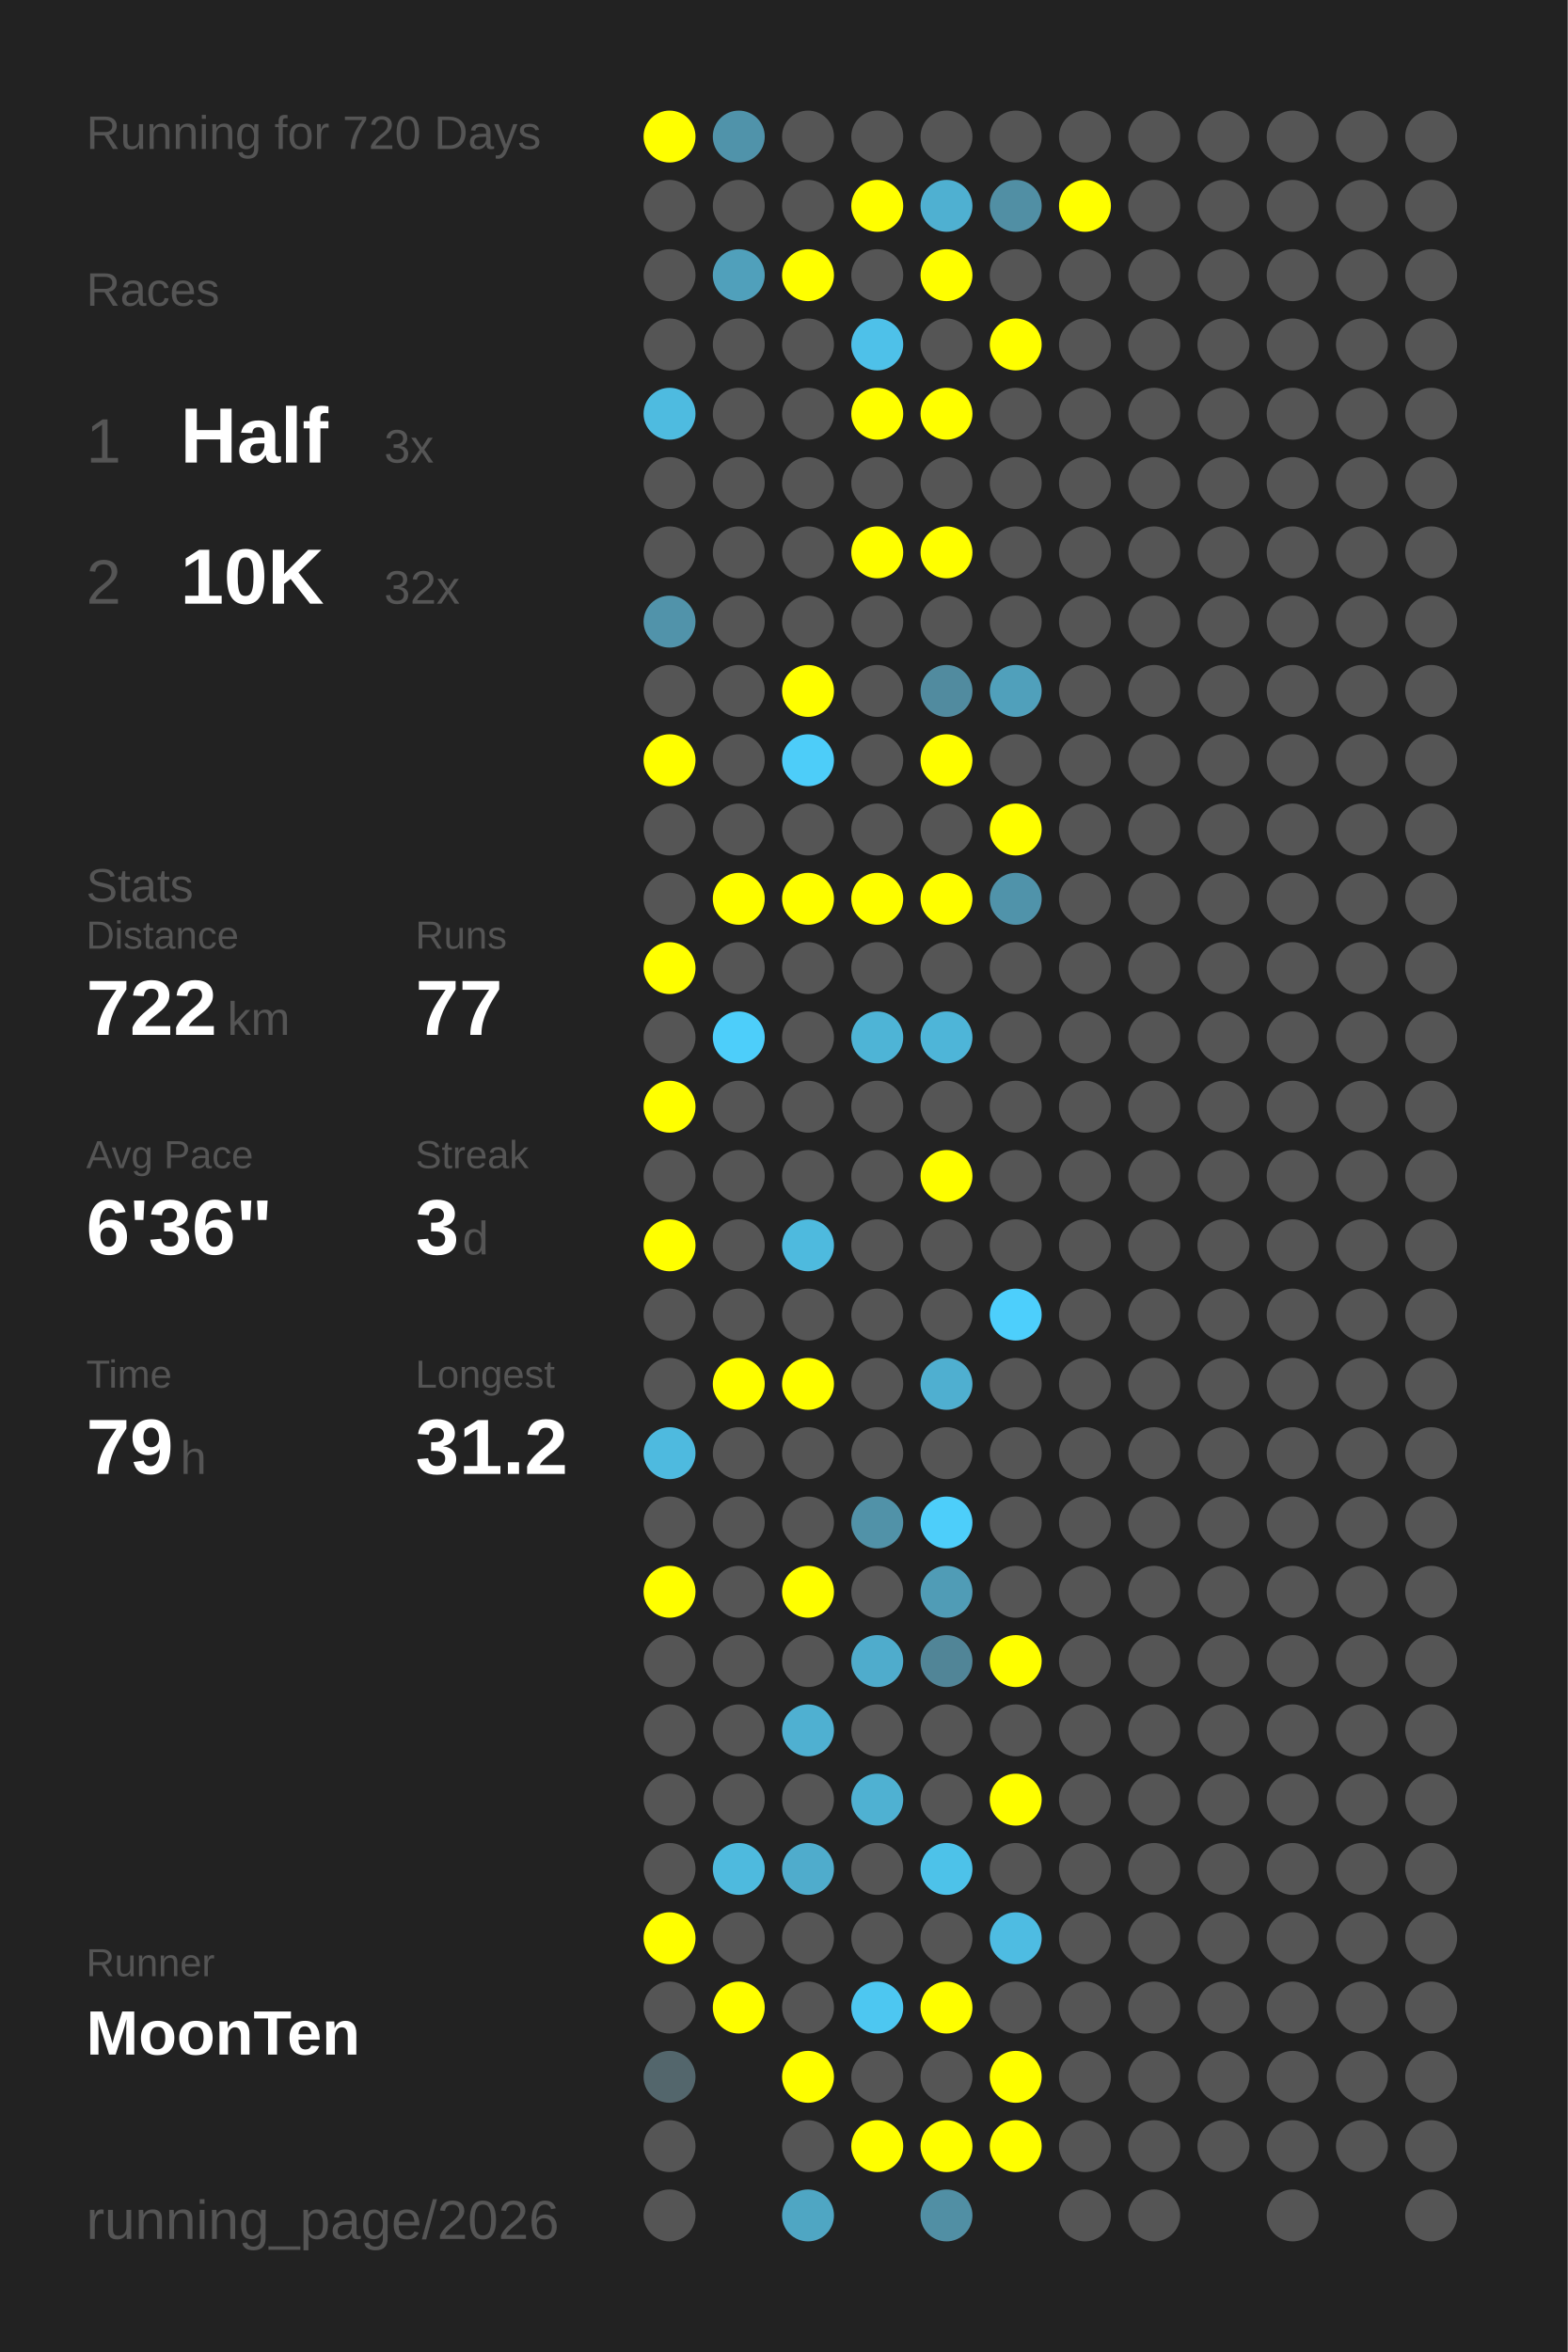
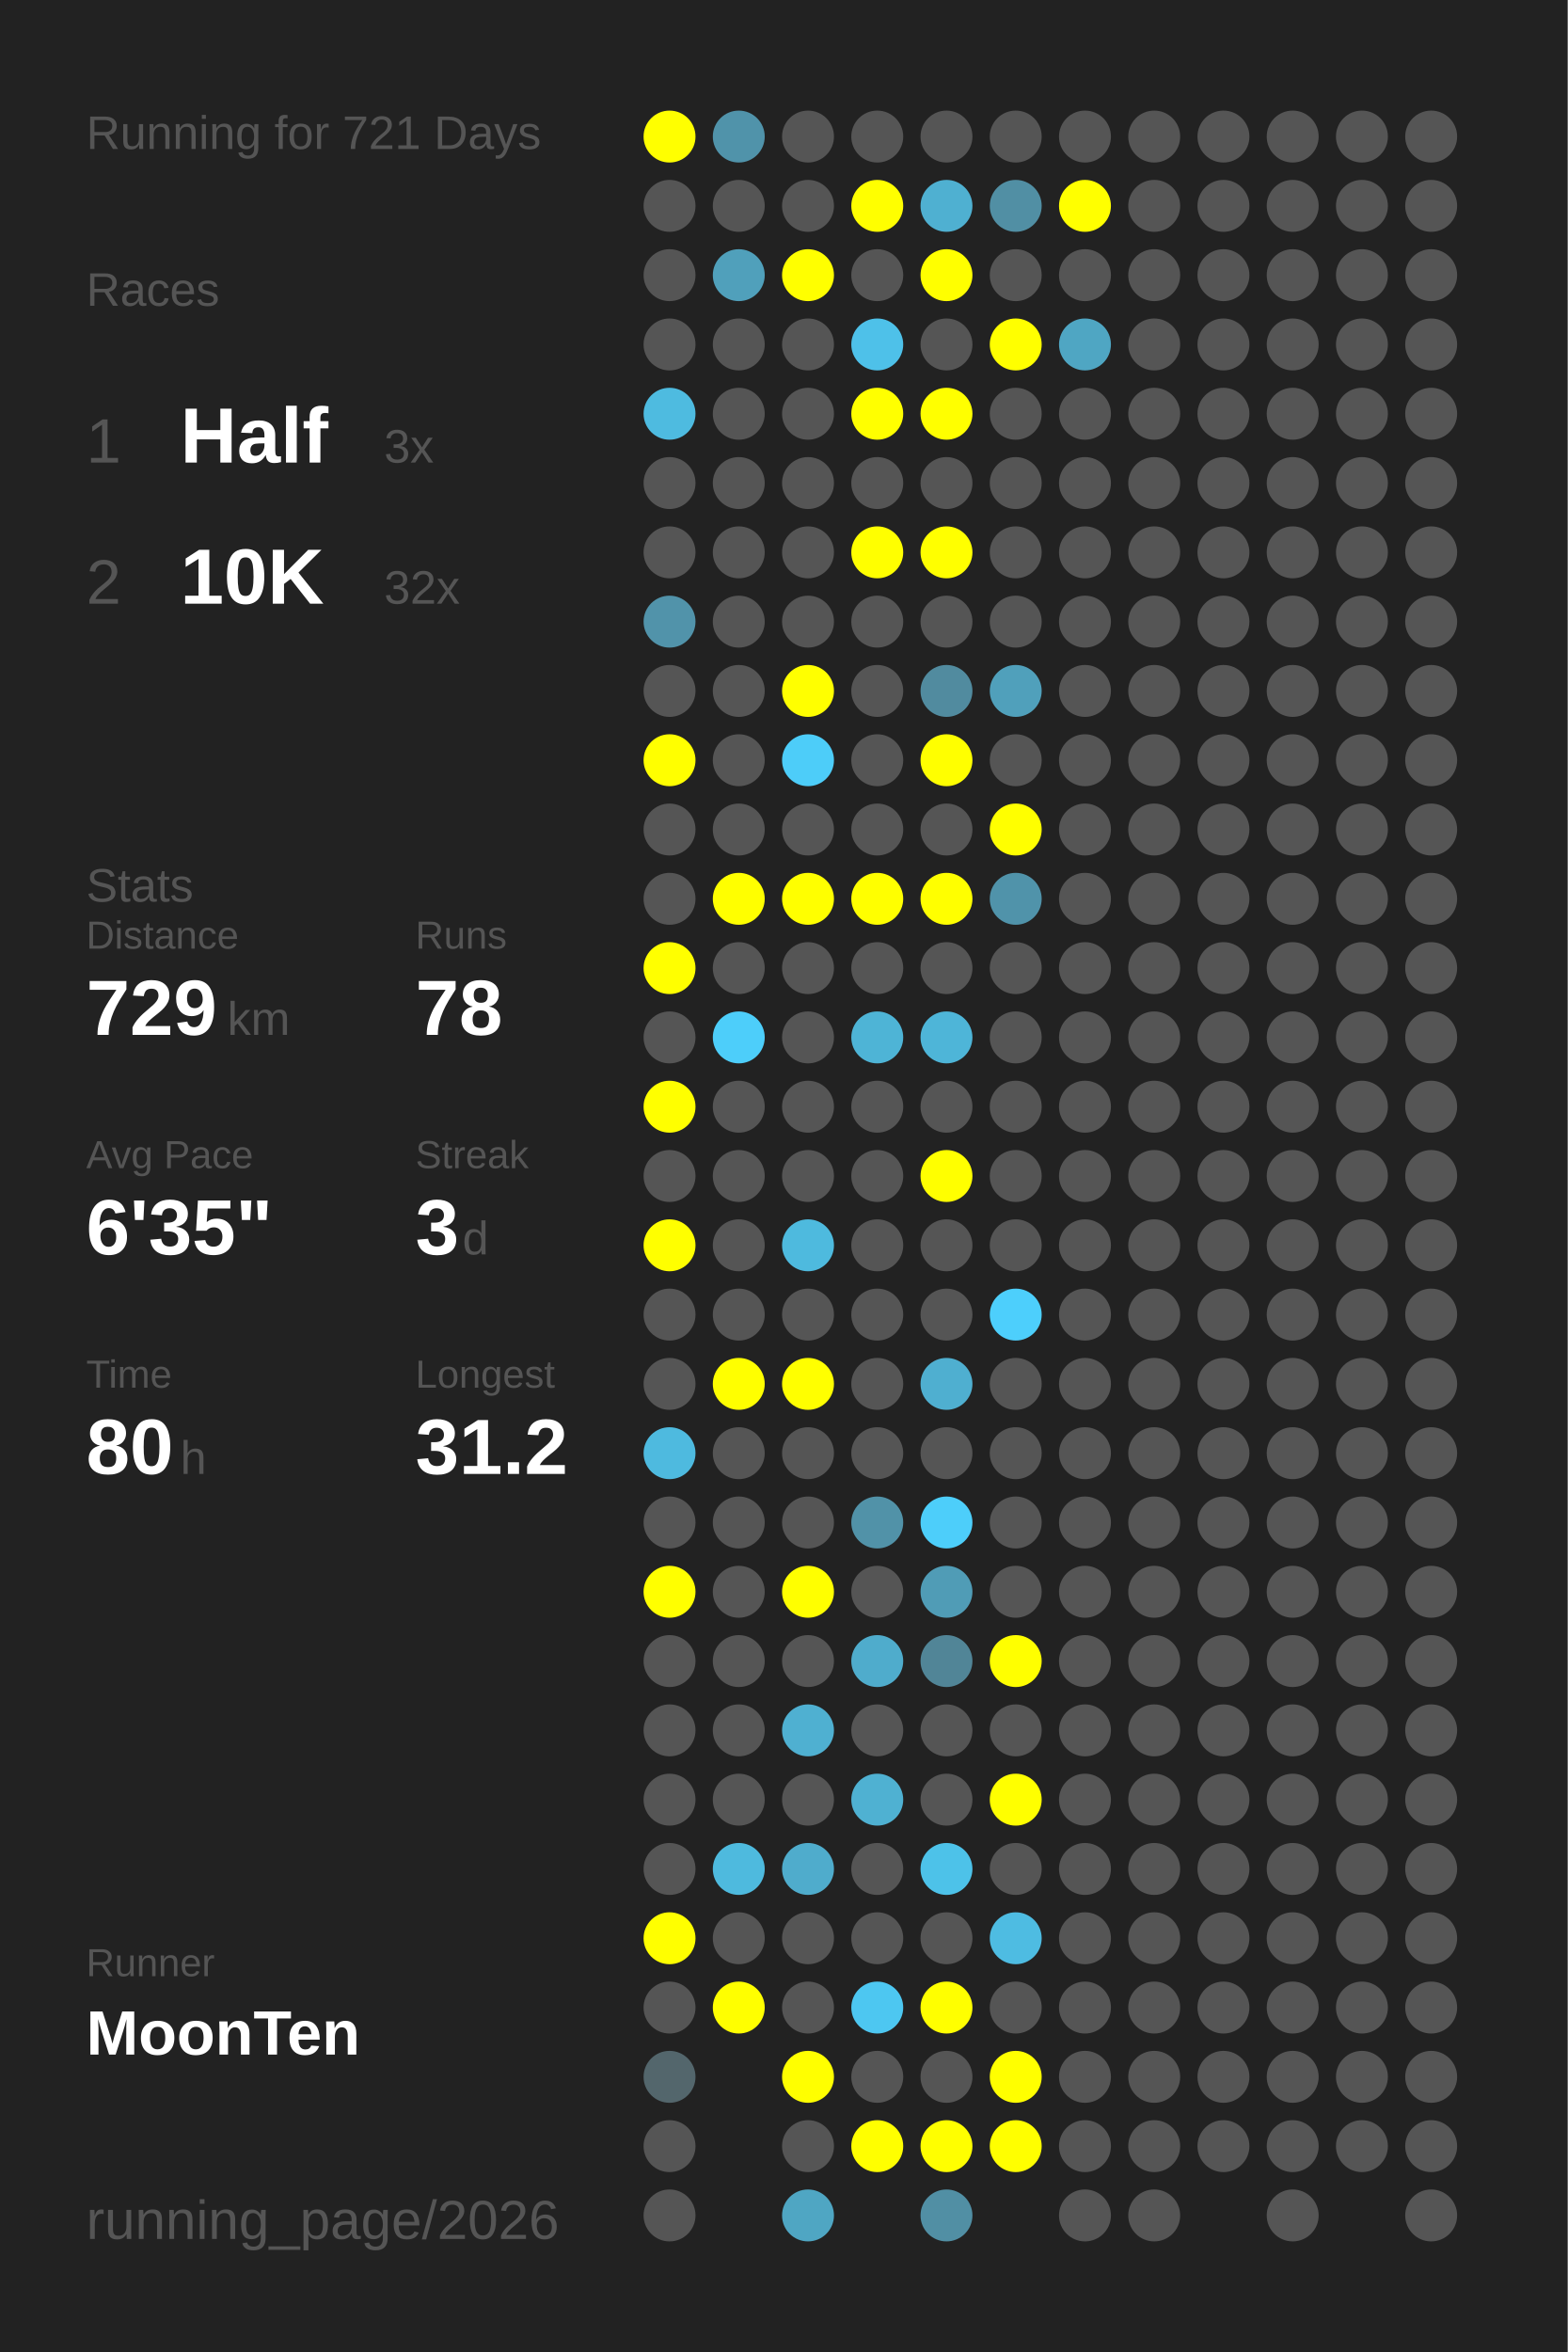
<svg xmlns="http://www.w3.org/2000/svg" baseProfile="full" height="300mm" version="1.1" viewBox="0,0,200,300" width="200mm">
  <defs />
  <rect fill="#222222" height="300" width="200" x="0" y="0" />
-   <text fill="#555555" style="font-size:6px; font-family:Arial;" x="11" y="19">Running for 720 Days</text>
+   <text fill="#555555" style="font-size:6px; font-family:Arial;" x="11" y="19">Running for 721 Days</text>
  <text fill="#555555" style="font-size:6px; font-family:Arial;" x="11" y="39">Races</text>
  <text fill="#555555" style="font-size:8px; font-family:Arial;" x="11" y="59">1</text>
  <text fill="#FFFFFF" style="font-size:10px; font-family:Arial; font-weight:bold;" x="23" y="59">Half</text>
  <text fill="#555555" style="font-size:6px; font-family:Arial;" x="49" y="59">3x</text>
  <text fill="#555555" style="font-size:8px; font-family:Arial;" x="11" y="77">2</text>
  <text fill="#FFFFFF" style="font-size:10px; font-family:Arial; font-weight:bold;" x="23" y="77">10K</text>
  <text fill="#555555" style="font-size:6px; font-family:Arial;" x="49" y="77">32x</text>
  <text fill="#555555" style="font-size:6px; font-family:Arial;" x="11" y="115">Stats</text>
  <text fill="#555555" style="font-size:5px; font-family:Arial;" x="11" y="121">Distance</text>
-   <text fill="#FFFFFF" style="font-size:10px; font-family:Arial; font-weight:bold;" x="11" y="132">722</text>
+   <text fill="#FFFFFF" style="font-size:10px; font-family:Arial; font-weight:bold;" x="11" y="132">729</text>
  <text fill="#555555" style="font-size:6px; font-family:Arial;" x="29" y="132">km</text>
  <text fill="#555555" style="font-size:5px; font-family:Arial;" x="53" y="121">Runs</text>
-   <text fill="#FFFFFF" style="font-size:10px; font-family:Arial; font-weight:bold;" x="53" y="132">77</text>
+   <text fill="#FFFFFF" style="font-size:10px; font-family:Arial; font-weight:bold;" x="53" y="132">78</text>
  <text fill="#555555" style="font-size:5px; font-family:Arial;" x="11" y="149">Avg Pace</text>
-   <text fill="#FFFFFF" style="font-size:10px; font-family:Arial; font-weight:bold;" x="11" y="160">6'36"</text>
+   <text fill="#FFFFFF" style="font-size:10px; font-family:Arial; font-weight:bold;" x="11" y="160">6'35"</text>
  <text fill="#555555" style="font-size:5px; font-family:Arial;" x="53" y="149">Streak</text>
  <text fill="#FFFFFF" style="font-size:10px; font-family:Arial; font-weight:bold;" x="53" y="160">3</text>
  <text fill="#555555" style="font-size:6px; font-family:Arial;" x="59" y="160">d</text>
  <text fill="#555555" style="font-size:5px; font-family:Arial;" x="11" y="177">Time</text>
-   <text fill="#FFFFFF" style="font-size:10px; font-family:Arial; font-weight:bold;" x="11" y="188">79</text>
+   <text fill="#FFFFFF" style="font-size:10px; font-family:Arial; font-weight:bold;" x="11" y="188">80</text>
  <text fill="#555555" style="font-size:6px; font-family:Arial;" x="23" y="188">h</text>
  <text fill="#555555" style="font-size:5px; font-family:Arial;" x="53" y="177">Longest</text>
  <text fill="#FFFFFF" style="font-size:10px; font-family:Arial; font-weight:bold;" x="53" y="188">31.2</text>
  <text fill="#555555" style="font-size:5px; font-family:Arial;" x="11" y="252.065">Runner</text>
  <text fill="#FFFFFF" style="font-size:8px; font-family:Arial; font-weight:bold;" x="11" y="262.065">MoonTen</text>
  <text fill="#555555" style="font-size:7px; font-family:Arial;" x="11" y="285.581">running_page/2026</text>
  <circle cx="85.417" cy="17.419" fill="#FFFF00" r="3.312" />
  <circle cx="85.417" cy="26.258" fill="#555555" r="3.312" />
  <circle cx="85.417" cy="35.097" fill="#555555" r="3.312" />
  <circle cx="85.417" cy="43.935" fill="#555555" r="3.312" />
  <circle cx="85.417" cy="52.774" fill="#4ebbe0" r="3.312" />
  <circle cx="85.417" cy="61.613" fill="#555555" r="3.312" />
  <circle cx="85.417" cy="70.452" fill="#555555" r="3.312" />
  <circle cx="85.417" cy="79.29" fill="#5193aa" r="3.312" />
  <circle cx="85.417" cy="88.129" fill="#555555" r="3.312" />
  <circle cx="85.417" cy="96.968" fill="#FFFF00" r="3.312" />
  <circle cx="85.417" cy="105.806" fill="#555555" r="3.312" />
  <circle cx="85.417" cy="114.645" fill="#555555" r="3.312" />
  <circle cx="85.417" cy="123.484" fill="#FFFF00" r="3.312" />
  <circle cx="85.417" cy="132.323" fill="#555555" r="3.312" />
  <circle cx="85.417" cy="141.161" fill="#FFFF00" r="3.312" />
  <circle cx="85.417" cy="150" fill="#555555" r="3.312" />
  <circle cx="85.417" cy="158.839" fill="#FFFF00" r="3.312" />
  <circle cx="85.417" cy="167.677" fill="#555555" r="3.312" />
  <circle cx="85.417" cy="176.516" fill="#555555" r="3.312" />
  <circle cx="85.417" cy="185.355" fill="#4ebadf" r="3.312" />
  <circle cx="85.417" cy="194.194" fill="#555555" r="3.312" />
  <circle cx="85.417" cy="203.032" fill="#FFFF00" r="3.312" />
  <circle cx="85.417" cy="211.871" fill="#555555" r="3.312" />
  <circle cx="85.417" cy="220.71" fill="#555555" r="3.312" />
  <circle cx="85.417" cy="229.548" fill="#555555" r="3.312" />
  <circle cx="85.417" cy="238.387" fill="#555555" r="3.312" />
  <circle cx="85.417" cy="247.226" fill="#FFFF00" r="3.312" />
  <circle cx="85.417" cy="256.065" fill="#555555" r="3.312" />
  <circle cx="85.417" cy="264.903" fill="#53666c" r="3.312" />
  <circle cx="85.417" cy="273.742" fill="#555555" r="3.312" />
  <circle cx="85.417" cy="282.581" fill="#555555" r="3.312" />
  <circle cx="94.25" cy="17.419" fill="#5093aa" r="3.312" />
  <circle cx="94.25" cy="26.258" fill="#555555" r="3.312" />
  <circle cx="94.25" cy="35.097" fill="#50a0bb" r="3.312" />
  <circle cx="94.25" cy="43.935" fill="#555555" r="3.312" />
  <circle cx="94.25" cy="52.774" fill="#555555" r="3.312" />
  <circle cx="94.25" cy="61.613" fill="#555555" r="3.312" />
  <circle cx="94.25" cy="70.452" fill="#555555" r="3.312" />
  <circle cx="94.25" cy="79.29" fill="#555555" r="3.312" />
  <circle cx="94.25" cy="88.129" fill="#555555" r="3.312" />
  <circle cx="94.25" cy="96.968" fill="#555555" r="3.312" />
  <circle cx="94.25" cy="105.806" fill="#555555" r="3.312" />
  <circle cx="94.25" cy="114.645" fill="#FFFF00" r="3.312" />
  <circle cx="94.25" cy="123.484" fill="#555555" r="3.312" />
  <circle cx="94.25" cy="132.323" fill="#4dcefa" r="3.312" />
  <circle cx="94.25" cy="141.161" fill="#555555" r="3.312" />
  <circle cx="94.25" cy="150" fill="#555555" r="3.312" />
  <circle cx="94.25" cy="158.839" fill="#555555" r="3.312" />
  <circle cx="94.25" cy="167.677" fill="#555555" r="3.312" />
  <circle cx="94.25" cy="176.516" fill="#FFFF00" r="3.312" />
  <circle cx="94.25" cy="185.355" fill="#555555" r="3.312" />
  <circle cx="94.25" cy="194.194" fill="#555555" r="3.312" />
  <circle cx="94.25" cy="203.032" fill="#555555" r="3.312" />
  <circle cx="94.25" cy="211.871" fill="#555555" r="3.312" />
  <circle cx="94.25" cy="220.71" fill="#555555" r="3.312" />
  <circle cx="94.25" cy="229.548" fill="#555555" r="3.312" />
  <circle cx="94.25" cy="238.387" fill="#4ebade" r="3.312" />
  <circle cx="94.25" cy="247.226" fill="#555555" r="3.312" />
  <circle cx="94.25" cy="256.065" fill="#FFFF00" r="3.312" />
  <circle cx="103.083" cy="17.419" fill="#555555" r="3.312" />
  <circle cx="103.083" cy="26.258" fill="#555555" r="3.312" />
  <circle cx="103.083" cy="35.097" fill="#FFFF00" r="3.312" />
  <circle cx="103.083" cy="43.935" fill="#555555" r="3.312" />
  <circle cx="103.083" cy="52.774" fill="#555555" r="3.312" />
  <circle cx="103.083" cy="61.613" fill="#555555" r="3.312" />
  <circle cx="103.083" cy="70.452" fill="#555555" r="3.312" />
  <circle cx="103.083" cy="79.29" fill="#555555" r="3.312" />
  <circle cx="103.083" cy="88.129" fill="#FFFF00" r="3.312" />
  <circle cx="103.083" cy="96.968" fill="#4dcdf9" r="3.312" />
  <circle cx="103.083" cy="105.806" fill="#555555" r="3.312" />
  <circle cx="103.083" cy="114.645" fill="#FFFF00" r="3.312" />
  <circle cx="103.083" cy="123.484" fill="#555555" r="3.312" />
  <circle cx="103.083" cy="132.323" fill="#555555" r="3.312" />
  <circle cx="103.083" cy="141.161" fill="#555555" r="3.312" />
  <circle cx="103.083" cy="150" fill="#555555" r="3.312" />
  <circle cx="103.083" cy="158.839" fill="#4ebade" r="3.312" />
  <circle cx="103.083" cy="167.677" fill="#555555" r="3.312" />
  <circle cx="103.083" cy="176.516" fill="#FFFF00" r="3.312" />
  <circle cx="103.083" cy="185.355" fill="#555555" r="3.312" />
  <circle cx="103.083" cy="194.194" fill="#555555" r="3.312" />
  <circle cx="103.083" cy="203.032" fill="#FFFF00" r="3.312" />
  <circle cx="103.083" cy="211.871" fill="#555555" r="3.312" />
  <circle cx="103.083" cy="220.71" fill="#4fb0d1" r="3.312" />
  <circle cx="103.083" cy="229.548" fill="#555555" r="3.312" />
  <circle cx="103.083" cy="238.387" fill="#4faccc" r="3.312" />
  <circle cx="103.083" cy="247.226" fill="#555555" r="3.312" />
  <circle cx="103.083" cy="256.065" fill="#555555" r="3.312" />
  <circle cx="103.083" cy="264.903" fill="#FFFF00" r="3.312" />
  <circle cx="103.083" cy="273.742" fill="#555555" r="3.312" />
  <circle cx="103.083" cy="282.581" fill="#4fa6c3" r="3.312" />
  <circle cx="111.917" cy="17.419" fill="#555555" r="3.312" />
  <circle cx="111.917" cy="26.258" fill="#FFFF00" r="3.312" />
  <circle cx="111.917" cy="35.097" fill="#555555" r="3.312" />
  <circle cx="111.917" cy="43.935" fill="#4ec1e9" r="3.312" />
  <circle cx="111.917" cy="52.774" fill="#FFFF00" r="3.312" />
  <circle cx="111.917" cy="61.613" fill="#555555" r="3.312" />
  <circle cx="111.917" cy="70.452" fill="#FFFF00" r="3.312" />
  <circle cx="111.917" cy="79.29" fill="#555555" r="3.312" />
  <circle cx="111.917" cy="88.129" fill="#555555" r="3.312" />
  <circle cx="111.917" cy="96.968" fill="#555555" r="3.312" />
  <circle cx="111.917" cy="105.806" fill="#555555" r="3.312" />
  <circle cx="111.917" cy="114.645" fill="#FFFF00" r="3.312" />
  <circle cx="111.917" cy="123.484" fill="#555555" r="3.312" />
  <circle cx="111.917" cy="132.323" fill="#4eb4d6" r="3.312" />
  <circle cx="111.917" cy="141.161" fill="#555555" r="3.312" />
  <circle cx="111.917" cy="150" fill="#555555" r="3.312" />
  <circle cx="111.917" cy="158.839" fill="#555555" r="3.312" />
  <circle cx="111.917" cy="167.677" fill="#555555" r="3.312" />
  <circle cx="111.917" cy="176.516" fill="#555555" r="3.312" />
  <circle cx="111.917" cy="185.355" fill="#555555" r="3.312" />
  <circle cx="111.917" cy="194.194" fill="#5192a8" r="3.312" />
  <circle cx="111.917" cy="203.032" fill="#555555" r="3.312" />
  <circle cx="111.917" cy="211.871" fill="#4faccc" r="3.312" />
  <circle cx="111.917" cy="220.71" fill="#555555" r="3.312" />
  <circle cx="111.917" cy="229.548" fill="#4fb1d2" r="3.312" />
  <circle cx="111.917" cy="238.387" fill="#555555" r="3.312" />
  <circle cx="111.917" cy="247.226" fill="#555555" r="3.312" />
  <circle cx="111.917" cy="256.065" fill="#4dc7f1" r="3.312" />
  <circle cx="111.917" cy="264.903" fill="#555555" r="3.312" />
  <circle cx="111.917" cy="273.742" fill="#FFFF00" r="3.312" />
  <circle cx="120.75" cy="17.419" fill="#555555" r="3.312" />
  <circle cx="120.75" cy="26.258" fill="#4fb0d1" r="3.312" />
  <circle cx="120.75" cy="35.097" fill="#FFFF00" r="3.312" />
  <circle cx="120.75" cy="43.935" fill="#555555" r="3.312" />
  <circle cx="120.75" cy="52.774" fill="#FFFF00" r="3.312" />
  <circle cx="120.75" cy="61.613" fill="#555555" r="3.312" />
  <circle cx="120.75" cy="70.452" fill="#FFFF00" r="3.312" />
  <circle cx="120.75" cy="79.29" fill="#555555" r="3.312" />
  <circle cx="120.75" cy="88.129" fill="#518b9f" r="3.312" />
  <circle cx="120.75" cy="96.968" fill="#FFFF00" r="3.312" />
  <circle cx="120.75" cy="105.806" fill="#555555" r="3.312" />
  <circle cx="120.75" cy="114.645" fill="#FFFF00" r="3.312" />
  <circle cx="120.75" cy="123.484" fill="#555555" r="3.312" />
  <circle cx="120.75" cy="132.323" fill="#4eb5d8" r="3.312" />
  <circle cx="120.75" cy="141.161" fill="#555555" r="3.312" />
  <circle cx="120.75" cy="150" fill="#FFFF00" r="3.312" />
  <circle cx="120.75" cy="158.839" fill="#555555" r="3.312" />
  <circle cx="120.75" cy="167.677" fill="#555555" r="3.312" />
  <circle cx="120.75" cy="176.516" fill="#4fafd0" r="3.312" />
  <circle cx="120.75" cy="185.355" fill="#555555" r="3.312" />
  <circle cx="120.75" cy="194.194" fill="#4dcefa" r="3.312" />
  <circle cx="120.75" cy="203.032" fill="#509cb6" r="3.312" />
  <circle cx="120.75" cy="211.871" fill="#518597" r="3.312" />
  <circle cx="120.75" cy="220.71" fill="#555555" r="3.312" />
  <circle cx="120.75" cy="229.548" fill="#555555" r="3.312" />
  <circle cx="120.75" cy="238.387" fill="#4dc2e9" r="3.312" />
  <circle cx="120.75" cy="247.226" fill="#555555" r="3.312" />
  <circle cx="120.75" cy="256.065" fill="#FFFF00" r="3.312" />
  <circle cx="120.75" cy="264.903" fill="#555555" r="3.312" />
  <circle cx="120.75" cy="273.742" fill="#FFFF00" r="3.312" />
  <circle cx="120.75" cy="282.581" fill="#518fa4" r="3.312" />
  <circle cx="129.583" cy="17.419" fill="#555555" r="3.312" />
  <circle cx="129.583" cy="26.258" fill="#518fa4" r="3.312" />
  <circle cx="129.583" cy="35.097" fill="#555555" r="3.312" />
  <circle cx="129.583" cy="43.935" fill="#FFFF00" r="3.312" />
  <circle cx="129.583" cy="52.774" fill="#555555" r="3.312" />
  <circle cx="129.583" cy="61.613" fill="#555555" r="3.312" />
  <circle cx="129.583" cy="70.452" fill="#555555" r="3.312" />
  <circle cx="129.583" cy="79.29" fill="#555555" r="3.312" />
  <circle cx="129.583" cy="88.129" fill="#50a0bb" r="3.312" />
  <circle cx="129.583" cy="96.968" fill="#555555" r="3.312" />
  <circle cx="129.583" cy="105.806" fill="#FFFF00" r="3.312" />
  <circle cx="129.583" cy="114.645" fill="#5093aa" r="3.312" />
  <circle cx="129.583" cy="123.484" fill="#555555" r="3.312" />
  <circle cx="129.583" cy="132.323" fill="#555555" r="3.312" />
  <circle cx="129.583" cy="141.161" fill="#555555" r="3.312" />
  <circle cx="129.583" cy="150" fill="#555555" r="3.312" />
  <circle cx="129.583" cy="158.839" fill="#555555" r="3.312" />
  <circle cx="129.583" cy="167.677" fill="#4dcffc" r="3.312" />
  <circle cx="129.583" cy="176.516" fill="#555555" r="3.312" />
  <circle cx="129.583" cy="185.355" fill="#555555" r="3.312" />
  <circle cx="129.583" cy="194.194" fill="#555555" r="3.312" />
  <circle cx="129.583" cy="203.032" fill="#555555" r="3.312" />
  <circle cx="129.583" cy="211.871" fill="#FFFF00" r="3.312" />
  <circle cx="129.583" cy="220.71" fill="#555555" r="3.312" />
  <circle cx="129.583" cy="229.548" fill="#FFFF00" r="3.312" />
  <circle cx="129.583" cy="238.387" fill="#555555" r="3.312" />
  <circle cx="129.583" cy="247.226" fill="#4ebce2" r="3.312" />
  <circle cx="129.583" cy="256.065" fill="#555555" r="3.312" />
  <circle cx="129.583" cy="264.903" fill="#FFFF00" r="3.312" />
  <circle cx="129.583" cy="273.742" fill="#FFFF00" r="3.312" />
  <circle cx="138.417" cy="17.419" fill="#555555" r="3.312" />
  <circle cx="138.417" cy="26.258" fill="#FFFF00" r="3.312" />
  <circle cx="138.417" cy="35.097" fill="#555555" r="3.312" />
-   <circle cx="138.417" cy="43.935" fill="#555555" r="3.312" />
+   <circle cx="138.417" cy="43.935" fill="#4fa6c3" r="3.312" />
  <circle cx="138.417" cy="52.774" fill="#555555" r="3.312" />
  <circle cx="138.417" cy="61.613" fill="#555555" r="3.312" />
  <circle cx="138.417" cy="70.452" fill="#555555" r="3.312" />
  <circle cx="138.417" cy="79.29" fill="#555555" r="3.312" />
  <circle cx="138.417" cy="88.129" fill="#555555" r="3.312" />
  <circle cx="138.417" cy="96.968" fill="#555555" r="3.312" />
  <circle cx="138.417" cy="105.806" fill="#555555" r="3.312" />
  <circle cx="138.417" cy="114.645" fill="#555555" r="3.312" />
  <circle cx="138.417" cy="123.484" fill="#555555" r="3.312" />
  <circle cx="138.417" cy="132.323" fill="#555555" r="3.312" />
  <circle cx="138.417" cy="141.161" fill="#555555" r="3.312" />
  <circle cx="138.417" cy="150" fill="#555555" r="3.312" />
  <circle cx="138.417" cy="158.839" fill="#555555" r="3.312" />
  <circle cx="138.417" cy="167.677" fill="#555555" r="3.312" />
  <circle cx="138.417" cy="176.516" fill="#555555" r="3.312" />
  <circle cx="138.417" cy="185.355" fill="#555555" r="3.312" />
  <circle cx="138.417" cy="194.194" fill="#555555" r="3.312" />
  <circle cx="138.417" cy="203.032" fill="#555555" r="3.312" />
  <circle cx="138.417" cy="211.871" fill="#555555" r="3.312" />
  <circle cx="138.417" cy="220.71" fill="#555555" r="3.312" />
  <circle cx="138.417" cy="229.548" fill="#555555" r="3.312" />
  <circle cx="138.417" cy="238.387" fill="#555555" r="3.312" />
  <circle cx="138.417" cy="247.226" fill="#555555" r="3.312" />
  <circle cx="138.417" cy="256.065" fill="#555555" r="3.312" />
  <circle cx="138.417" cy="264.903" fill="#555555" r="3.312" />
  <circle cx="138.417" cy="273.742" fill="#555555" r="3.312" />
  <circle cx="138.417" cy="282.581" fill="#555555" r="3.312" />
  <circle cx="147.25" cy="17.419" fill="#555555" r="3.312" />
  <circle cx="147.25" cy="26.258" fill="#555555" r="3.312" />
  <circle cx="147.25" cy="35.097" fill="#555555" r="3.312" />
  <circle cx="147.25" cy="43.935" fill="#555555" r="3.312" />
  <circle cx="147.25" cy="52.774" fill="#555555" r="3.312" />
  <circle cx="147.25" cy="61.613" fill="#555555" r="3.312" />
  <circle cx="147.25" cy="70.452" fill="#555555" r="3.312" />
  <circle cx="147.25" cy="79.29" fill="#555555" r="3.312" />
  <circle cx="147.25" cy="88.129" fill="#555555" r="3.312" />
  <circle cx="147.25" cy="96.968" fill="#555555" r="3.312" />
  <circle cx="147.25" cy="105.806" fill="#555555" r="3.312" />
  <circle cx="147.25" cy="114.645" fill="#555555" r="3.312" />
  <circle cx="147.25" cy="123.484" fill="#555555" r="3.312" />
  <circle cx="147.25" cy="132.323" fill="#555555" r="3.312" />
  <circle cx="147.25" cy="141.161" fill="#555555" r="3.312" />
  <circle cx="147.25" cy="150" fill="#555555" r="3.312" />
  <circle cx="147.25" cy="158.839" fill="#555555" r="3.312" />
  <circle cx="147.25" cy="167.677" fill="#555555" r="3.312" />
  <circle cx="147.25" cy="176.516" fill="#555555" r="3.312" />
  <circle cx="147.25" cy="185.355" fill="#555555" r="3.312" />
  <circle cx="147.25" cy="194.194" fill="#555555" r="3.312" />
  <circle cx="147.25" cy="203.032" fill="#555555" r="3.312" />
  <circle cx="147.25" cy="211.871" fill="#555555" r="3.312" />
  <circle cx="147.25" cy="220.71" fill="#555555" r="3.312" />
  <circle cx="147.25" cy="229.548" fill="#555555" r="3.312" />
  <circle cx="147.25" cy="238.387" fill="#555555" r="3.312" />
  <circle cx="147.25" cy="247.226" fill="#555555" r="3.312" />
  <circle cx="147.25" cy="256.065" fill="#555555" r="3.312" />
  <circle cx="147.25" cy="264.903" fill="#555555" r="3.312" />
  <circle cx="147.25" cy="273.742" fill="#555555" r="3.312" />
  <circle cx="147.25" cy="282.581" fill="#555555" r="3.312" />
  <circle cx="156.083" cy="17.419" fill="#555555" r="3.312" />
  <circle cx="156.083" cy="26.258" fill="#555555" r="3.312" />
  <circle cx="156.083" cy="35.097" fill="#555555" r="3.312" />
  <circle cx="156.083" cy="43.935" fill="#555555" r="3.312" />
  <circle cx="156.083" cy="52.774" fill="#555555" r="3.312" />
  <circle cx="156.083" cy="61.613" fill="#555555" r="3.312" />
  <circle cx="156.083" cy="70.452" fill="#555555" r="3.312" />
  <circle cx="156.083" cy="79.29" fill="#555555" r="3.312" />
  <circle cx="156.083" cy="88.129" fill="#555555" r="3.312" />
  <circle cx="156.083" cy="96.968" fill="#555555" r="3.312" />
  <circle cx="156.083" cy="105.806" fill="#555555" r="3.312" />
  <circle cx="156.083" cy="114.645" fill="#555555" r="3.312" />
  <circle cx="156.083" cy="123.484" fill="#555555" r="3.312" />
  <circle cx="156.083" cy="132.323" fill="#555555" r="3.312" />
  <circle cx="156.083" cy="141.161" fill="#555555" r="3.312" />
  <circle cx="156.083" cy="150" fill="#555555" r="3.312" />
  <circle cx="156.083" cy="158.839" fill="#555555" r="3.312" />
  <circle cx="156.083" cy="167.677" fill="#555555" r="3.312" />
  <circle cx="156.083" cy="176.516" fill="#555555" r="3.312" />
  <circle cx="156.083" cy="185.355" fill="#555555" r="3.312" />
  <circle cx="156.083" cy="194.194" fill="#555555" r="3.312" />
  <circle cx="156.083" cy="203.032" fill="#555555" r="3.312" />
  <circle cx="156.083" cy="211.871" fill="#555555" r="3.312" />
  <circle cx="156.083" cy="220.71" fill="#555555" r="3.312" />
  <circle cx="156.083" cy="229.548" fill="#555555" r="3.312" />
  <circle cx="156.083" cy="238.387" fill="#555555" r="3.312" />
  <circle cx="156.083" cy="247.226" fill="#555555" r="3.312" />
  <circle cx="156.083" cy="256.065" fill="#555555" r="3.312" />
  <circle cx="156.083" cy="264.903" fill="#555555" r="3.312" />
  <circle cx="156.083" cy="273.742" fill="#555555" r="3.312" />
  <circle cx="164.917" cy="17.419" fill="#555555" r="3.312" />
  <circle cx="164.917" cy="26.258" fill="#555555" r="3.312" />
  <circle cx="164.917" cy="35.097" fill="#555555" r="3.312" />
  <circle cx="164.917" cy="43.935" fill="#555555" r="3.312" />
  <circle cx="164.917" cy="52.774" fill="#555555" r="3.312" />
  <circle cx="164.917" cy="61.613" fill="#555555" r="3.312" />
  <circle cx="164.917" cy="70.452" fill="#555555" r="3.312" />
  <circle cx="164.917" cy="79.29" fill="#555555" r="3.312" />
  <circle cx="164.917" cy="88.129" fill="#555555" r="3.312" />
  <circle cx="164.917" cy="96.968" fill="#555555" r="3.312" />
  <circle cx="164.917" cy="105.806" fill="#555555" r="3.312" />
  <circle cx="164.917" cy="114.645" fill="#555555" r="3.312" />
  <circle cx="164.917" cy="123.484" fill="#555555" r="3.312" />
  <circle cx="164.917" cy="132.323" fill="#555555" r="3.312" />
  <circle cx="164.917" cy="141.161" fill="#555555" r="3.312" />
  <circle cx="164.917" cy="150" fill="#555555" r="3.312" />
  <circle cx="164.917" cy="158.839" fill="#555555" r="3.312" />
  <circle cx="164.917" cy="167.677" fill="#555555" r="3.312" />
  <circle cx="164.917" cy="176.516" fill="#555555" r="3.312" />
  <circle cx="164.917" cy="185.355" fill="#555555" r="3.312" />
  <circle cx="164.917" cy="194.194" fill="#555555" r="3.312" />
  <circle cx="164.917" cy="203.032" fill="#555555" r="3.312" />
  <circle cx="164.917" cy="211.871" fill="#555555" r="3.312" />
  <circle cx="164.917" cy="220.71" fill="#555555" r="3.312" />
  <circle cx="164.917" cy="229.548" fill="#555555" r="3.312" />
  <circle cx="164.917" cy="238.387" fill="#555555" r="3.312" />
  <circle cx="164.917" cy="247.226" fill="#555555" r="3.312" />
  <circle cx="164.917" cy="256.065" fill="#555555" r="3.312" />
  <circle cx="164.917" cy="264.903" fill="#555555" r="3.312" />
  <circle cx="164.917" cy="273.742" fill="#555555" r="3.312" />
  <circle cx="164.917" cy="282.581" fill="#555555" r="3.312" />
  <circle cx="173.75" cy="17.419" fill="#555555" r="3.312" />
  <circle cx="173.75" cy="26.258" fill="#555555" r="3.312" />
  <circle cx="173.75" cy="35.097" fill="#555555" r="3.312" />
  <circle cx="173.75" cy="43.935" fill="#555555" r="3.312" />
  <circle cx="173.75" cy="52.774" fill="#555555" r="3.312" />
  <circle cx="173.75" cy="61.613" fill="#555555" r="3.312" />
  <circle cx="173.75" cy="70.452" fill="#555555" r="3.312" />
  <circle cx="173.75" cy="79.29" fill="#555555" r="3.312" />
  <circle cx="173.75" cy="88.129" fill="#555555" r="3.312" />
  <circle cx="173.75" cy="96.968" fill="#555555" r="3.312" />
  <circle cx="173.75" cy="105.806" fill="#555555" r="3.312" />
  <circle cx="173.75" cy="114.645" fill="#555555" r="3.312" />
  <circle cx="173.75" cy="123.484" fill="#555555" r="3.312" />
  <circle cx="173.75" cy="132.323" fill="#555555" r="3.312" />
  <circle cx="173.75" cy="141.161" fill="#555555" r="3.312" />
  <circle cx="173.75" cy="150" fill="#555555" r="3.312" />
  <circle cx="173.75" cy="158.839" fill="#555555" r="3.312" />
  <circle cx="173.75" cy="167.677" fill="#555555" r="3.312" />
  <circle cx="173.75" cy="176.516" fill="#555555" r="3.312" />
  <circle cx="173.75" cy="185.355" fill="#555555" r="3.312" />
  <circle cx="173.75" cy="194.194" fill="#555555" r="3.312" />
  <circle cx="173.75" cy="203.032" fill="#555555" r="3.312" />
  <circle cx="173.75" cy="211.871" fill="#555555" r="3.312" />
  <circle cx="173.75" cy="220.71" fill="#555555" r="3.312" />
  <circle cx="173.75" cy="229.548" fill="#555555" r="3.312" />
  <circle cx="173.75" cy="238.387" fill="#555555" r="3.312" />
  <circle cx="173.75" cy="247.226" fill="#555555" r="3.312" />
  <circle cx="173.75" cy="256.065" fill="#555555" r="3.312" />
  <circle cx="173.75" cy="264.903" fill="#555555" r="3.312" />
  <circle cx="173.75" cy="273.742" fill="#555555" r="3.312" />
  <circle cx="182.583" cy="17.419" fill="#555555" r="3.312" />
  <circle cx="182.583" cy="26.258" fill="#555555" r="3.312" />
  <circle cx="182.583" cy="35.097" fill="#555555" r="3.312" />
  <circle cx="182.583" cy="43.935" fill="#555555" r="3.312" />
  <circle cx="182.583" cy="52.774" fill="#555555" r="3.312" />
  <circle cx="182.583" cy="61.613" fill="#555555" r="3.312" />
  <circle cx="182.583" cy="70.452" fill="#555555" r="3.312" />
  <circle cx="182.583" cy="79.29" fill="#555555" r="3.312" />
  <circle cx="182.583" cy="88.129" fill="#555555" r="3.312" />
  <circle cx="182.583" cy="96.968" fill="#555555" r="3.312" />
  <circle cx="182.583" cy="105.806" fill="#555555" r="3.312" />
  <circle cx="182.583" cy="114.645" fill="#555555" r="3.312" />
  <circle cx="182.583" cy="123.484" fill="#555555" r="3.312" />
  <circle cx="182.583" cy="132.323" fill="#555555" r="3.312" />
  <circle cx="182.583" cy="141.161" fill="#555555" r="3.312" />
  <circle cx="182.583" cy="150" fill="#555555" r="3.312" />
  <circle cx="182.583" cy="158.839" fill="#555555" r="3.312" />
  <circle cx="182.583" cy="167.677" fill="#555555" r="3.312" />
  <circle cx="182.583" cy="176.516" fill="#555555" r="3.312" />
  <circle cx="182.583" cy="185.355" fill="#555555" r="3.312" />
  <circle cx="182.583" cy="194.194" fill="#555555" r="3.312" />
  <circle cx="182.583" cy="203.032" fill="#555555" r="3.312" />
  <circle cx="182.583" cy="211.871" fill="#555555" r="3.312" />
  <circle cx="182.583" cy="220.71" fill="#555555" r="3.312" />
  <circle cx="182.583" cy="229.548" fill="#555555" r="3.312" />
  <circle cx="182.583" cy="238.387" fill="#555555" r="3.312" />
  <circle cx="182.583" cy="247.226" fill="#555555" r="3.312" />
  <circle cx="182.583" cy="256.065" fill="#555555" r="3.312" />
  <circle cx="182.583" cy="264.903" fill="#555555" r="3.312" />
  <circle cx="182.583" cy="273.742" fill="#555555" r="3.312" />
  <circle cx="182.583" cy="282.581" fill="#555555" r="3.312" />
</svg>
